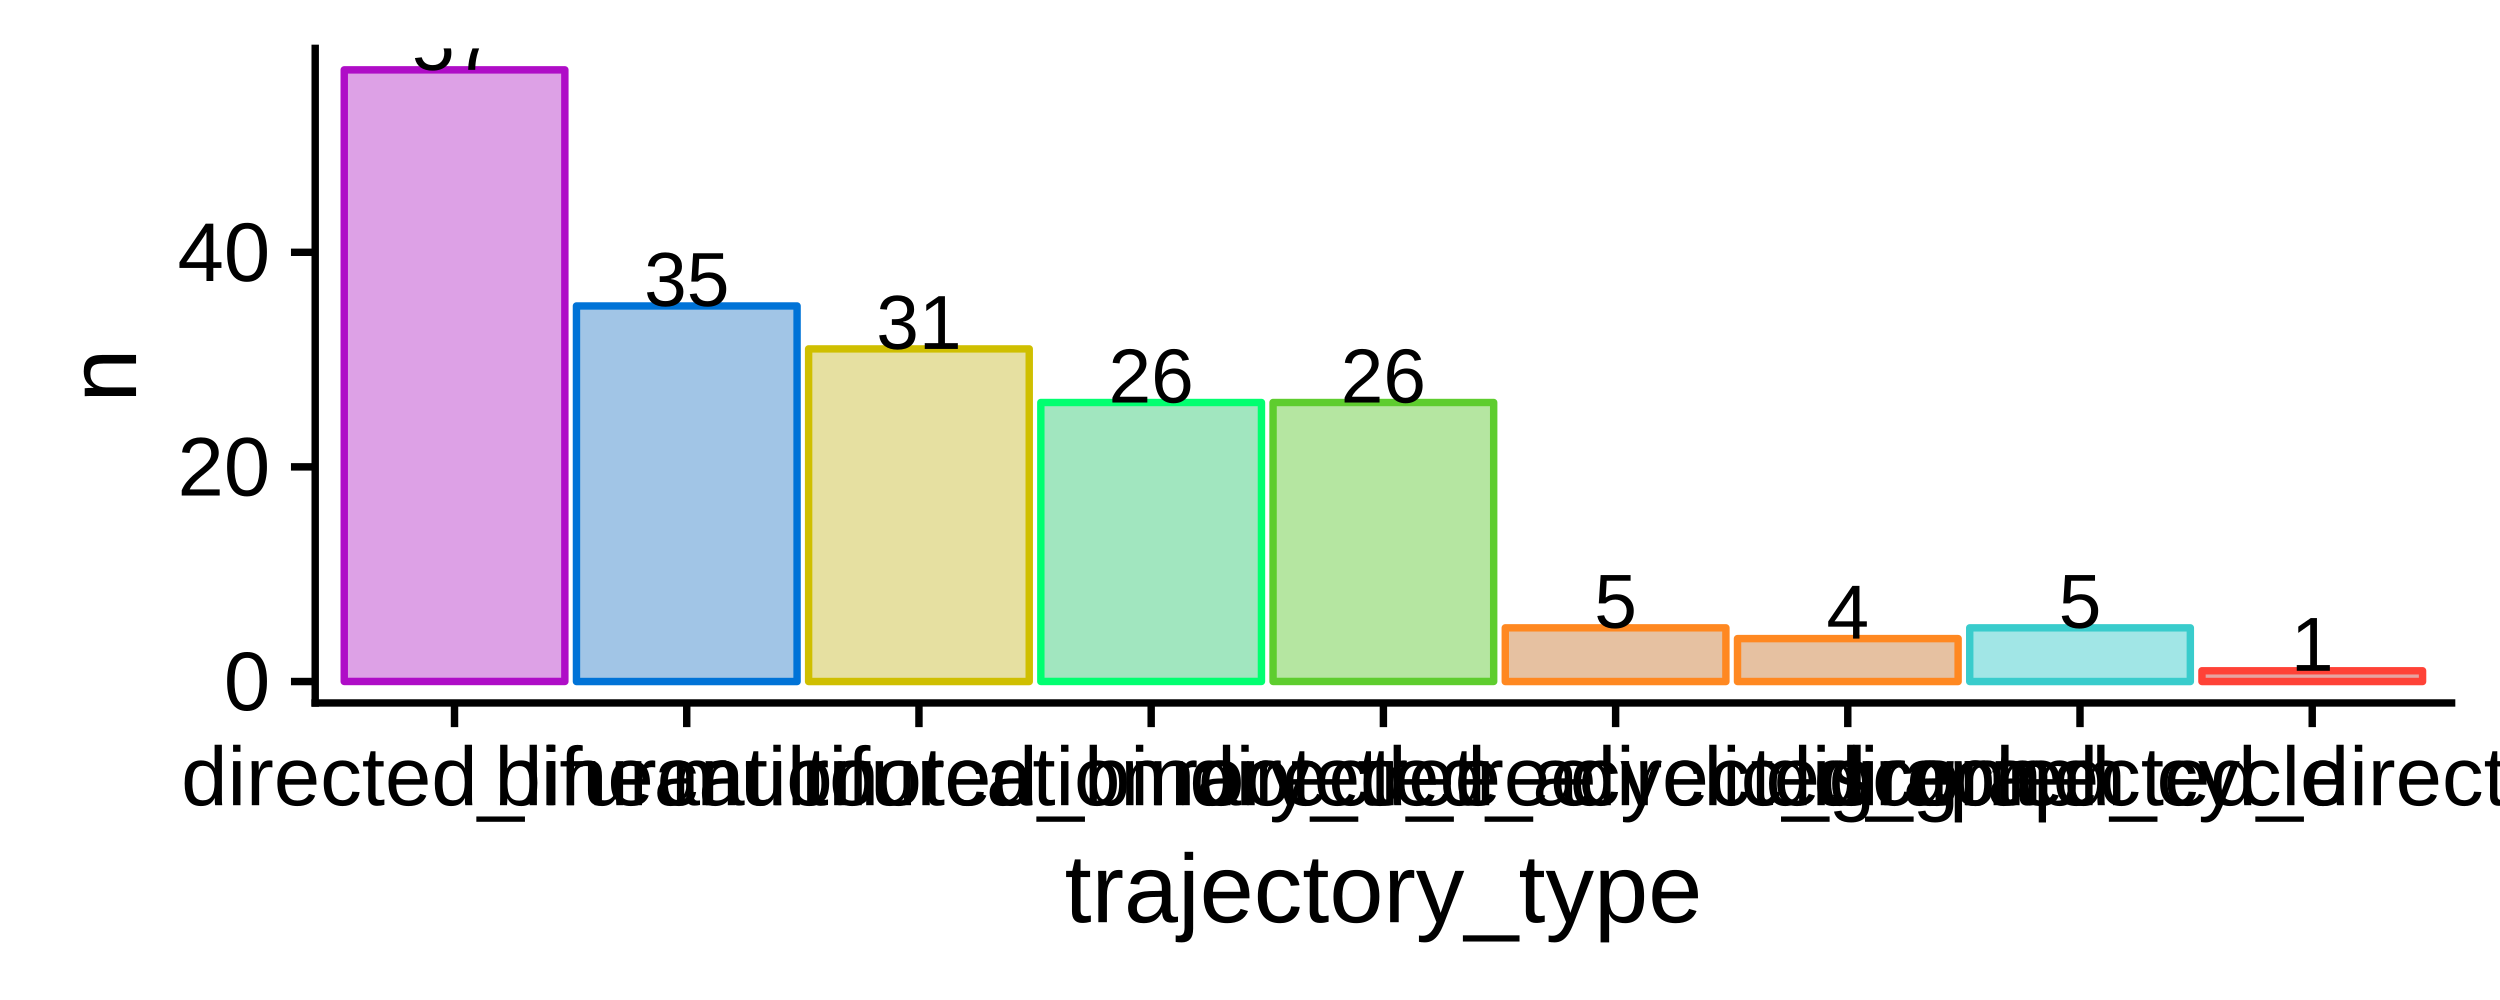
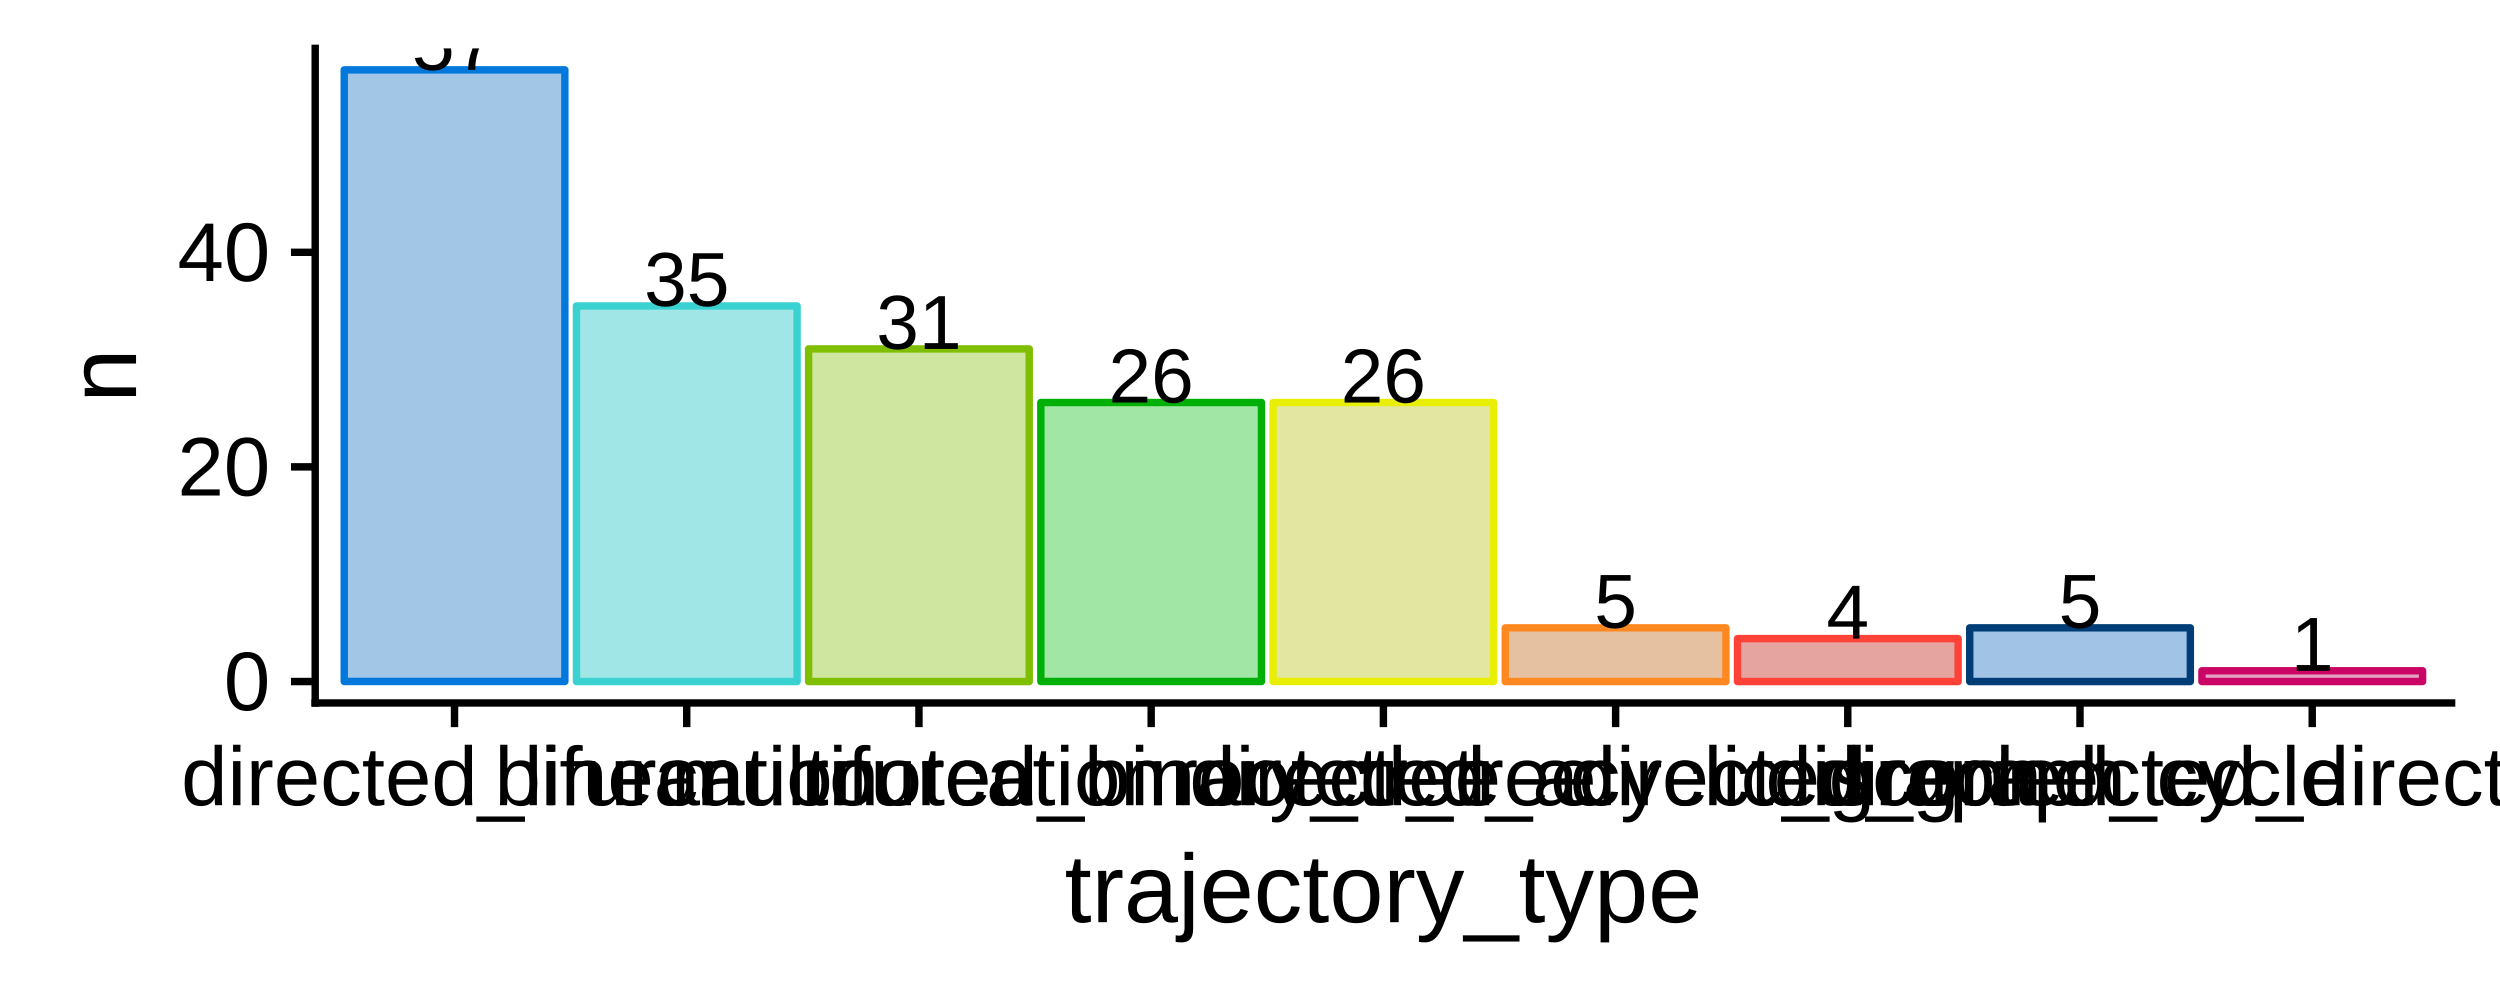
<svg xmlns="http://www.w3.org/2000/svg" viewBox="0 0 360.00 144.00">
  <defs>
    <style type="text/css">
    line, polyline, path, rect, circle {
      fill: none;
      stroke: #000000;
      stroke-linecap: round;
      stroke-linejoin: round;
      stroke-miterlimit: 10.00;
    }
  </style>
  </defs>
  <rect width="100%" height="100%" style="stroke: none; fill: #FFFFFF;" />
  <defs>
    <clipPath id="cpNDUuMzg2NnwzNTMuMDI2fDEwMS4yMjd8Ni45NzM4NQ==">
      <rect x="45.39" y="6.97" width="307.64" height="94.25" />
    </clipPath>
  </defs>
-   <rect x="49.57" y="10.06" width="31.77" height="88.07" style="stroke-width: 1.07; stroke: #AF0DC7; stroke-linecap: butt; fill: #DDA1E6;" clip-path="url(#cpNDUuMzg2NnwzNTMuMDI2fDEwMS4yMjd8Ni45NzM4NQ==)" />
-   <rect x="83.01" y="44.06" width="31.77" height="54.08" style="stroke-width: 1.07; stroke: #0073D7; stroke-linecap: butt; fill: #A1C5E6;" clip-path="url(#cpNDUuMzg2NnwzNTMuMDI2fDEwMS4yMjd8Ni45NzM4NQ==)" />
-   <rect x="116.44" y="50.24" width="31.77" height="47.90" style="stroke-width: 1.07; stroke: #CFBF00; stroke-linecap: butt; fill: #E6E0A1;" clip-path="url(#cpNDUuMzg2NnwzNTMuMDI2fDEwMS4yMjd8Ni45NzM4NQ==)" />
-   <rect x="149.88" y="57.96" width="31.77" height="40.17" style="stroke-width: 1.07; stroke: #01FF70; stroke-linecap: butt; fill: #A1E6BF;" clip-path="url(#cpNDUuMzg2NnwzNTMuMDI2fDEwMS4yMjd8Ni45NzM4NQ==)" />
-   <rect x="183.32" y="57.96" width="31.77" height="40.17" style="stroke-width: 1.07; stroke: #5ECD2E; stroke-linecap: butt; fill: #B5E6A1;" clip-path="url(#cpNDUuMzg2NnwzNTMuMDI2fDEwMS4yMjd8Ni45NzM4NQ==)" />
+   <rect x="49.57" y="10.06" width="31.77" height="88.07" style="stroke-width: 1.07; stroke: #0278DD; stroke-linecap: butt; fill: #A1C6E6;" clip-path="url(#cpNDUuMzg2NnwzNTMuMDI2fDEwMS4yMjd8Ni45NzM4NQ==)" />
+   <rect x="83.01" y="44.06" width="31.77" height="54.08" style="stroke-width: 1.07; stroke: #3AD1D1; stroke-linecap: butt; fill: #A1E6E6;" clip-path="url(#cpNDUuMzg2NnwzNTMuMDI2fDEwMS4yMjd8Ni45NzM4NQ==)" />
+   <rect x="116.44" y="50.24" width="31.77" height="47.90" style="stroke-width: 1.07; stroke: #7FBE00; stroke-linecap: butt; fill: #CFE6A1;" clip-path="url(#cpNDUuMzg2NnwzNTMuMDI2fDEwMS4yMjd8Ni45NzM4NQ==)" />
+   <rect x="149.88" y="57.96" width="31.77" height="40.17" style="stroke-width: 1.07; stroke: #00B009; stroke-linecap: butt; fill: #A1E6A4;" clip-path="url(#cpNDUuMzg2NnwzNTMuMDI2fDEwMS4yMjd8Ni45NzM4NQ==)" />
+   <rect x="183.32" y="57.96" width="31.77" height="40.17" style="stroke-width: 1.07; stroke: #E8EF04; stroke-linecap: butt; fill: #E3E6A1;" clip-path="url(#cpNDUuMzg2NnwzNTMuMDI2fDEwMS4yMjd8Ni45NzM4NQ==)" />
  <rect x="216.76" y="90.41" width="31.77" height="7.73" style="stroke-width: 1.07; stroke: #FF8821; stroke-linecap: butt; fill: #E6C1A1;" clip-path="url(#cpNDUuMzg2NnwzNTMuMDI2fDEwMS4yMjd8Ni45NzM4NQ==)" />
-   <rect x="250.20" y="91.96" width="31.77" height="6.18" style="stroke-width: 1.07; stroke: #FF8821; stroke-linecap: butt; fill: #E6C1A1;" clip-path="url(#cpNDUuMzg2NnwzNTMuMDI2fDEwMS4yMjd8Ni45NzM4NQ==)" />
-   <rect x="283.64" y="90.41" width="31.77" height="7.73" style="stroke-width: 1.07; stroke: #39CCCC; stroke-linecap: butt; fill: #A1E6E6;" clip-path="url(#cpNDUuMzg2NnwzNTMuMDI2fDEwMS4yMjd8Ni45NzM4NQ==)" />
-   <rect x="317.08" y="96.59" width="31.77" height="1.55" style="stroke-width: 1.07; stroke: #FF4237; stroke-linecap: butt; fill: #E6A4A1;" clip-path="url(#cpNDUuMzg2NnwzNTMuMDI2fDEwMS4yMjd8Ni45NzM4NQ==)" />
+   <rect x="250.20" y="91.96" width="31.77" height="6.18" style="stroke-width: 1.07; stroke: #FF4237; stroke-linecap: butt; fill: #E6A4A1;" clip-path="url(#cpNDUuMzg2NnwzNTMuMDI2fDEwMS4yMjd8Ni45NzM4NQ==)" />
+   <rect x="283.64" y="90.41" width="31.77" height="7.73" style="stroke-width: 1.07; stroke: #003D76; stroke-linecap: butt; fill: #A1C4E6;" clip-path="url(#cpNDUuMzg2NnwzNTMuMDI2fDEwMS4yMjd8Ni45NzM4NQ==)" />
+   <rect x="317.08" y="96.59" width="31.77" height="1.55" style="stroke-width: 1.07; stroke: #CA0565; stroke-linecap: butt; fill: #E6A1C2;" clip-path="url(#cpNDUuMzg2NnwzNTMuMDI2fDEwMS4yMjd8Ni45NzM4NQ==)" />
  <g clip-path="url(#cpNDUuMzg2NnwzNTMuMDI2fDEwMS4yMjd8Ni45NzM4NQ==)">
    <text x="59.31" y="10.06" style="font-size: 11.04px; font-family: Liberation Sans;" textLength="12.29px" lengthAdjust="spacingAndGlyphs">57</text>
  </g>
  <g clip-path="url(#cpNDUuMzg2NnwzNTMuMDI2fDEwMS4yMjd8Ni45NzM4NQ==)">
    <text x="92.75" y="44.06" style="font-size: 11.04px; font-family: Liberation Sans;" textLength="12.29px" lengthAdjust="spacingAndGlyphs">35</text>
  </g>
  <g clip-path="url(#cpNDUuMzg2NnwzNTMuMDI2fDEwMS4yMjd8Ni45NzM4NQ==)">
    <text x="126.18" y="50.24" style="font-size: 11.04px; font-family: Liberation Sans;" textLength="12.29px" lengthAdjust="spacingAndGlyphs">31</text>
  </g>
  <g clip-path="url(#cpNDUuMzg2NnwzNTMuMDI2fDEwMS4yMjd8Ni45NzM4NQ==)">
    <text x="159.62" y="57.96" style="font-size: 11.04px; font-family: Liberation Sans;" textLength="12.29px" lengthAdjust="spacingAndGlyphs">26</text>
  </g>
  <g clip-path="url(#cpNDUuMzg2NnwzNTMuMDI2fDEwMS4yMjd8Ni45NzM4NQ==)">
    <text x="193.06" y="57.96" style="font-size: 11.04px; font-family: Liberation Sans;" textLength="12.29px" lengthAdjust="spacingAndGlyphs">26</text>
  </g>
  <g clip-path="url(#cpNDUuMzg2NnwzNTMuMDI2fDEwMS4yMjd8Ni45NzM4NQ==)">
    <text x="229.57" y="90.41" style="font-size: 11.04px; font-family: Liberation Sans;" textLength="6.14px" lengthAdjust="spacingAndGlyphs">5</text>
  </g>
  <g clip-path="url(#cpNDUuMzg2NnwzNTMuMDI2fDEwMS4yMjd8Ni45NzM4NQ==)">
    <text x="263.01" y="91.96" style="font-size: 11.04px; font-family: Liberation Sans;" textLength="6.14px" lengthAdjust="spacingAndGlyphs">4</text>
  </g>
  <g clip-path="url(#cpNDUuMzg2NnwzNTMuMDI2fDEwMS4yMjd8Ni45NzM4NQ==)">
    <text x="296.45" y="90.41" style="font-size: 11.04px; font-family: Liberation Sans;" textLength="6.14px" lengthAdjust="spacingAndGlyphs">5</text>
  </g>
  <g clip-path="url(#cpNDUuMzg2NnwzNTMuMDI2fDEwMS4yMjd8Ni45NzM4NQ==)">
    <text x="329.89" y="96.59" style="font-size: 11.04px; font-family: Liberation Sans;" textLength="6.14px" lengthAdjust="spacingAndGlyphs">1</text>
  </g>
  <defs>
    <clipPath id="cpMHwzNjB8MTQ0fDA=">
      <rect x="0.00" y="0.00" width="360.00" height="144.00" />
    </clipPath>
  </defs>
  <polyline points="45.39,101.23 45.39,6.97 " style="stroke-width: 1.07; stroke-linecap: square;" clip-path="url(#cpMHwzNjB8MTQ0fDA=)" />
  <g clip-path="url(#cpMHwzNjB8MTQ0fDA=)">
    <text x="32.24" y="102.26" style="font-size: 12.00px; font-family: Liberation Sans;" textLength="6.67px" lengthAdjust="spacingAndGlyphs">0</text>
  </g>
  <g clip-path="url(#cpMHwzNjB8MTQ0fDA=)">
    <text x="25.56" y="71.36" style="font-size: 12.00px; font-family: Liberation Sans;" textLength="13.35px" lengthAdjust="spacingAndGlyphs">20</text>
  </g>
  <g clip-path="url(#cpMHwzNjB8MTQ0fDA=)">
    <text x="25.56" y="40.46" style="font-size: 12.00px; font-family: Liberation Sans;" textLength="13.35px" lengthAdjust="spacingAndGlyphs">40</text>
  </g>
  <polyline points="41.90,98.14 45.39,98.14 " style="stroke-width: 1.07; stroke-linecap: butt;" clip-path="url(#cpMHwzNjB8MTQ0fDA=)" />
  <polyline points="41.90,67.23 45.39,67.23 " style="stroke-width: 1.07; stroke-linecap: butt;" clip-path="url(#cpMHwzNjB8MTQ0fDA=)" />
  <polyline points="41.90,36.33 45.39,36.33 " style="stroke-width: 1.07; stroke-linecap: butt;" clip-path="url(#cpMHwzNjB8MTQ0fDA=)" />
  <polyline points="45.39,101.23 353.03,101.23 " style="stroke-width: 1.07; stroke-linecap: square;" clip-path="url(#cpMHwzNjB8MTQ0fDA=)" />
  <polyline points="65.45,104.71 65.45,101.23 " style="stroke-width: 1.07; stroke-linecap: butt;" clip-path="url(#cpMHwzNjB8MTQ0fDA=)" />
  <polyline points="98.89,104.71 98.89,101.23 " style="stroke-width: 1.07; stroke-linecap: butt;" clip-path="url(#cpMHwzNjB8MTQ0fDA=)" />
  <polyline points="132.33,104.71 132.33,101.23 " style="stroke-width: 1.07; stroke-linecap: butt;" clip-path="url(#cpMHwzNjB8MTQ0fDA=)" />
  <polyline points="165.77,104.71 165.77,101.23 " style="stroke-width: 1.07; stroke-linecap: butt;" clip-path="url(#cpMHwzNjB8MTQ0fDA=)" />
  <polyline points="199.21,104.71 199.21,101.23 " style="stroke-width: 1.07; stroke-linecap: butt;" clip-path="url(#cpMHwzNjB8MTQ0fDA=)" />
  <polyline points="232.65,104.71 232.65,101.23 " style="stroke-width: 1.07; stroke-linecap: butt;" clip-path="url(#cpMHwzNjB8MTQ0fDA=)" />
  <polyline points="266.08,104.71 266.08,101.23 " style="stroke-width: 1.07; stroke-linecap: butt;" clip-path="url(#cpMHwzNjB8MTQ0fDA=)" />
  <polyline points="299.52,104.71 299.52,101.23 " style="stroke-width: 1.07; stroke-linecap: butt;" clip-path="url(#cpMHwzNjB8MTQ0fDA=)" />
  <polyline points="332.96,104.71 332.96,101.23 " style="stroke-width: 1.07; stroke-linecap: butt;" clip-path="url(#cpMHwzNjB8MTQ0fDA=)" />
  <g clip-path="url(#cpMHwzNjB8MTQ0fDA=)">
    <text x="26.09" y="115.95" style="font-size: 12.00px; font-family: Liberation Sans;" textLength="78.71px" lengthAdjust="spacingAndGlyphs">directed_linear</text>
  </g>
  <g clip-path="url(#cpMHwzNjB8MTQ0fDA=)">
    <text x="71.21" y="115.95" style="font-size: 12.00px; font-family: Liberation Sans;" textLength="55.37px" lengthAdjust="spacingAndGlyphs">bifurcation</text>
  </g>
  <g clip-path="url(#cpMHwzNjB8MTQ0fDA=)">
    <text x="96.65" y="115.95" style="font-size: 12.00px; font-family: Liberation Sans;" textLength="71.36px" lengthAdjust="spacingAndGlyphs">multifurcation</text>
  </g>
  <g clip-path="url(#cpMHwzNjB8MTQ0fDA=)">
    <text x="115.40" y="115.95" style="font-size: 12.00px; font-family: Liberation Sans;" textLength="100.73px" lengthAdjust="spacingAndGlyphs">rooted_binary_tree</text>
  </g>
  <g clip-path="url(#cpMHwzNjB8MTQ0fDA=)">
    <text x="168.52" y="115.95" style="font-size: 12.00px; font-family: Liberation Sans;" textLength="61.38px" lengthAdjust="spacingAndGlyphs">rooted_tree</text>
  </g>
  <g clip-path="url(#cpMHwzNjB8MTQ0fDA=)">
    <text x="171.28" y="115.95" style="font-size: 12.00px; font-family: Liberation Sans;" textLength="122.74px" lengthAdjust="spacingAndGlyphs">directed_acyclic_graph</text>
  </g>
  <g clip-path="url(#cpMHwzNjB8MTQ0fDA=)">
    <text x="226.06" y="115.95" style="font-size: 12.00px; font-family: Liberation Sans;" textLength="80.06px" lengthAdjust="spacingAndGlyphs">directed_graph</text>
  </g>
  <g clip-path="url(#cpMHwzNjB8MTQ0fDA=)">
    <text x="261.17" y="115.95" style="font-size: 12.00px; font-family: Liberation Sans;" textLength="76.71px" lengthAdjust="spacingAndGlyphs">directed_cycle</text>
  </g>
  <g clip-path="url(#cpMHwzNjB8MTQ0fDA=)">
    <text x="254.24" y="115.95" style="font-size: 12.00px; font-family: Liberation Sans;" textLength="157.45px" lengthAdjust="spacingAndGlyphs">disconnected_directed_graph</text>
  </g>
  <g clip-path="url(#cpMHwzNjB8MTQ0fDA=)">
    <text x="153.30" y="132.80" style="font-size: 14.00px; font-family: Liberation Sans;" textLength="91.82px" lengthAdjust="spacingAndGlyphs">trajectory_type</text>
  </g>
  <g clip-path="url(#cpMHwzNjB8MTQ0fDA=)">
    <text transform="translate(19.59,57.99) rotate(-90)" style="font-size: 14.00px; font-family: Liberation Sans;" textLength="7.79px" lengthAdjust="spacingAndGlyphs">n</text>
  </g>
</svg>
